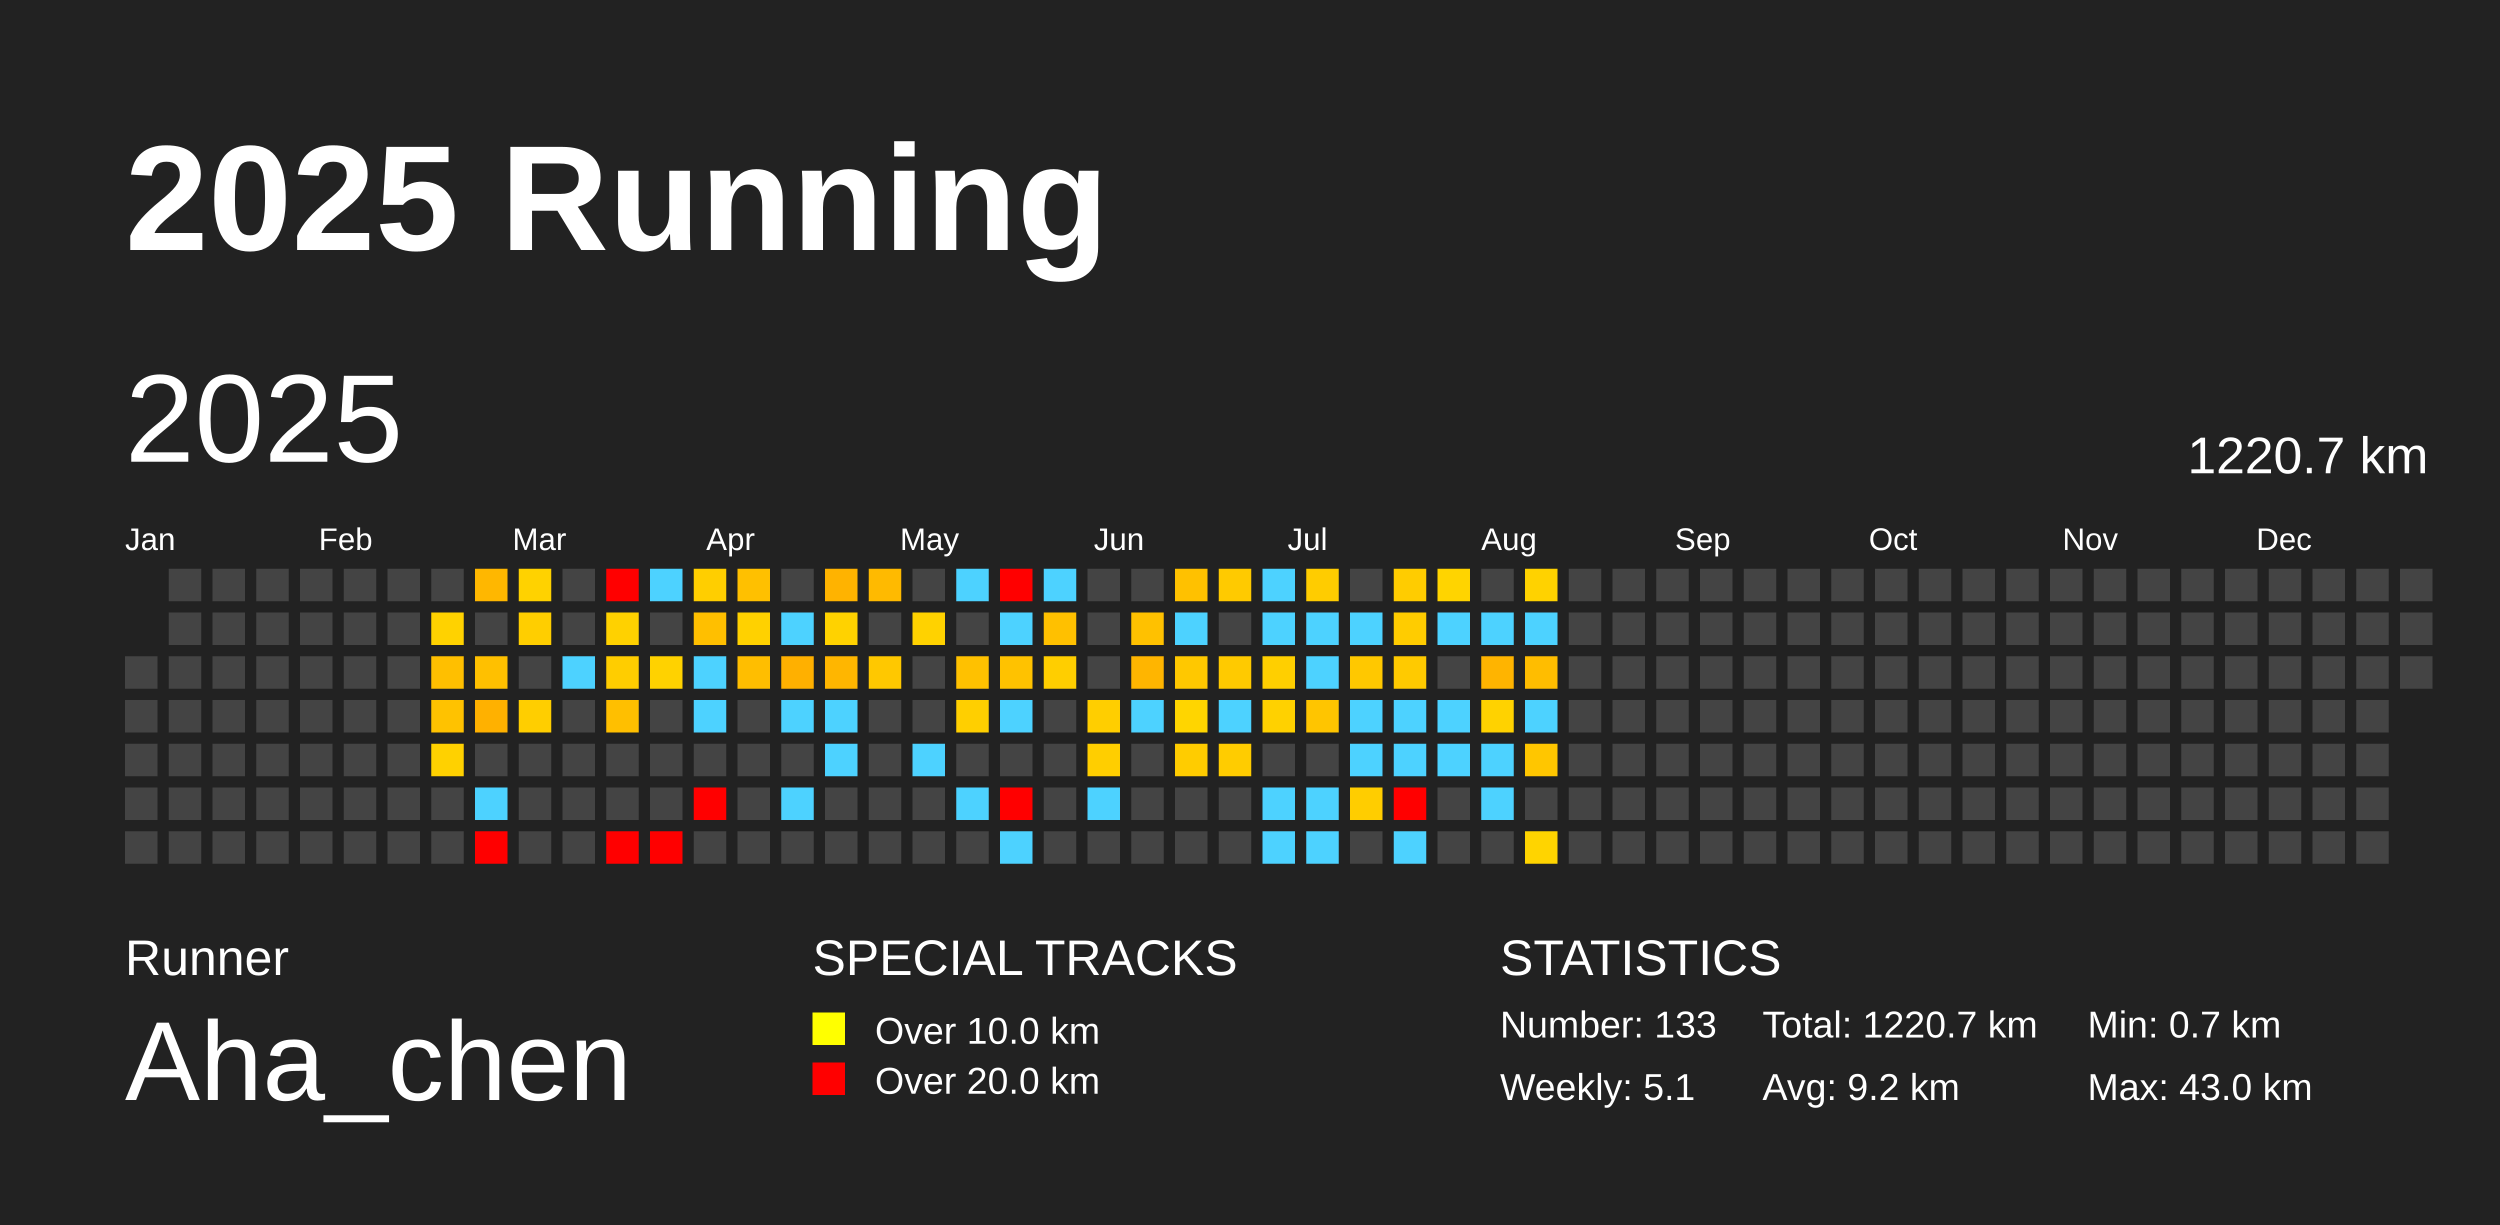
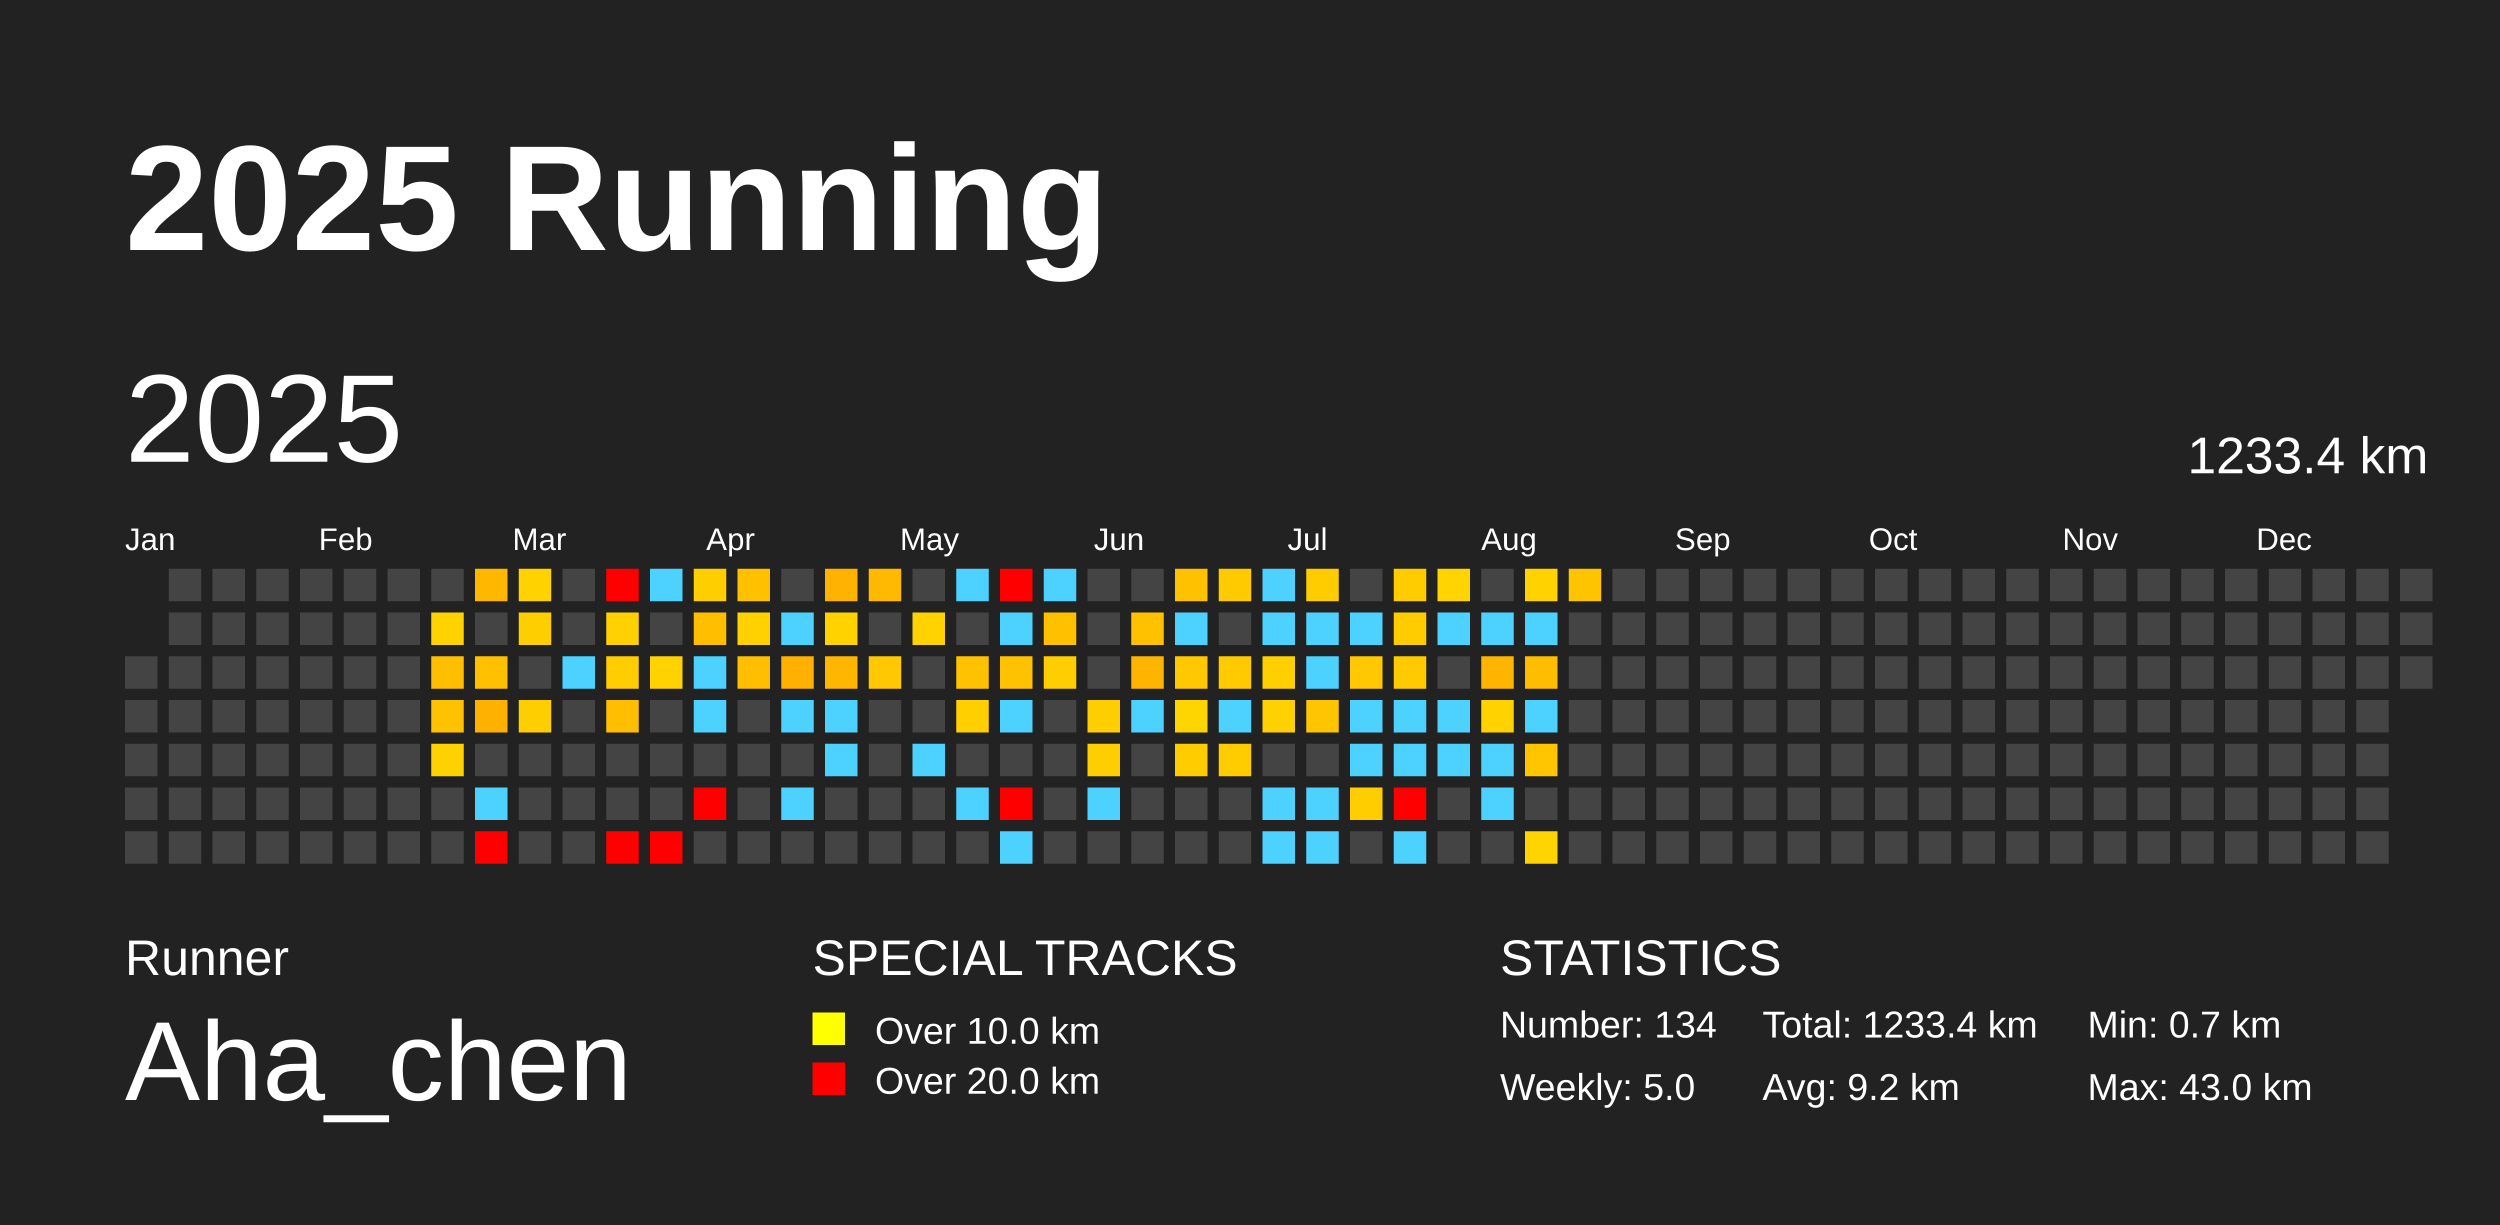
<svg xmlns="http://www.w3.org/2000/svg" baseProfile="full" height="98mm" version="1.1" viewBox="0,0,200,98" width="200mm">
  <defs />
  <rect fill="#222222" height="98" width="200" x="0" y="0" />
  <text fill="#FFFFFF" style="font-size:12px; font-family:Arial; font-weight:bold;" x="10" y="20">2025 Running</text>
  <text fill="#FFFFFF" style="font-size:4px; font-family:Arial" x="10" y="78">Runner</text>
  <text fill="#FFFFFF" style="font-size:9px; font-family:Arial" x="10" y="88">Aha_chen</text>
  <text fill="#FFFFFF" style="font-size:4px; font-family:Arial" x="65" y="78">SPECIAL TRACKS</text>
  <rect fill="yellow" height="2.6" width="2.6" x="65" y="81" />
  <text fill="#FFFFFF" style="font-size:3px; font-family:Arial" x="70" y="83.5">Over 10.0 km</text>
  <rect fill="red" height="2.6" width="2.6" x="65" y="85" />
  <text fill="#FFFFFF" style="font-size:3px; font-family:Arial" x="70" y="87.5">Over 20.0 km</text>
  <text fill="#FFFFFF" style="font-size:4px; font-family:Arial" x="120" y="78">STATISTICS</text>
-   <text fill="#FFFFFF" style="font-size:3px; font-family:Arial" x="120" y="83">Number: 133</text>
-   <text fill="#FFFFFF" style="font-size:3px; font-family:Arial" x="120" y="88">Weekly: 5.1</text>
-   <text fill="#FFFFFF" style="font-size:3px; font-family:Arial" x="141" y="83">Total: 1220.7 km</text>
+   <text fill="#FFFFFF" style="font-size:3px; font-family:Arial" x="120" y="83">Number: 134</text>
+   <text fill="#FFFFFF" style="font-size:3px; font-family:Arial" x="120" y="88">Weekly: 5.0</text>
+   <text fill="#FFFFFF" style="font-size:3px; font-family:Arial" x="141" y="83">Total: 1233.4 km</text>
  <text fill="#FFFFFF" style="font-size:3px; font-family:Arial" x="141" y="88">Avg: 9.2 km</text>
  <text fill="#FFFFFF" style="font-size:3px; font-family:Arial" x="167" y="83">Min: 0.7 km</text>
  <text fill="#FFFFFF" style="font-size:3px; font-family:Arial" x="167" y="88">Max: 43.0 km</text>
  <text dominant-baseline="hanging" fill="#FFFFFF" style="font-size:10.0px; font-family:Arial;" x="10" y="30">2025</text>
-   <text dominant-baseline="hanging" fill="#FFFFFF" style="font-size:4.125px; font-family:Arial;" x="175" y="35">1220.7 km</text>
+   <text dominant-baseline="hanging" fill="#FFFFFF" style="font-size:4.125px; font-family:Arial;" x="175" y="35">1233.4 km</text>
  <text fill="#FFFFFF" style="font-size:2.5px; font-family:Arial" x="10.0" y="44">Jan</text>
  <text fill="#FFFFFF" style="font-size:2.5px; font-family:Arial" x="25.5" y="44">Feb</text>
  <text fill="#FFFFFF" style="font-size:2.5px; font-family:Arial" x="41.0" y="44">Mar</text>
  <text fill="#FFFFFF" style="font-size:2.5px; font-family:Arial" x="56.5" y="44">Apr</text>
  <text fill="#FFFFFF" style="font-size:2.5px; font-family:Arial" x="72.0" y="44">May</text>
  <text fill="#FFFFFF" style="font-size:2.5px; font-family:Arial" x="87.5" y="44">Jun</text>
  <text fill="#FFFFFF" style="font-size:2.5px; font-family:Arial" x="103.0" y="44">Jul</text>
  <text fill="#FFFFFF" style="font-size:2.5px; font-family:Arial" x="118.5" y="44">Aug</text>
  <text fill="#FFFFFF" style="font-size:2.5px; font-family:Arial" x="134.0" y="44">Sep</text>
  <text fill="#FFFFFF" style="font-size:2.5px; font-family:Arial" x="149.5" y="44">Oct</text>
  <text fill="#FFFFFF" style="font-size:2.5px; font-family:Arial" x="165.0" y="44">Nov</text>
  <text fill="#FFFFFF" style="font-size:2.5px; font-family:Arial" x="180.5" y="44">Dec</text>
  <rect fill="#444444" height="2.6" width="2.6" x="10.0" y="52.5" />
  <rect fill="#444444" height="2.6" width="2.6" x="10.0" y="56.0" />
  <rect fill="#444444" height="2.6" width="2.6" x="10.0" y="59.5" />
  <rect fill="#444444" height="2.6" width="2.6" x="10.0" y="63.0" />
  <rect fill="#444444" height="2.6" width="2.6" x="10.0" y="66.5" />
  <rect fill="#444444" height="2.6" width="2.6" x="13.5" y="45.5" />
  <rect fill="#444444" height="2.6" width="2.6" x="13.5" y="49.0" />
  <rect fill="#444444" height="2.6" width="2.6" x="13.5" y="52.5" />
  <rect fill="#444444" height="2.6" width="2.6" x="13.5" y="56.0" />
  <rect fill="#444444" height="2.6" width="2.6" x="13.5" y="59.5" />
  <rect fill="#444444" height="2.6" width="2.6" x="13.5" y="63.0" />
  <rect fill="#444444" height="2.6" width="2.6" x="13.5" y="66.5" />
  <rect fill="#444444" height="2.6" width="2.6" x="17.0" y="45.5" />
  <rect fill="#444444" height="2.6" width="2.6" x="17.0" y="49.0" />
  <rect fill="#444444" height="2.6" width="2.6" x="17.0" y="52.5" />
  <rect fill="#444444" height="2.6" width="2.6" x="17.0" y="56.0" />
  <rect fill="#444444" height="2.6" width="2.6" x="17.0" y="59.5" />
  <rect fill="#444444" height="2.6" width="2.6" x="17.0" y="63.0" />
  <rect fill="#444444" height="2.6" width="2.6" x="17.0" y="66.5" />
  <rect fill="#444444" height="2.6" width="2.6" x="20.5" y="45.5" />
  <rect fill="#444444" height="2.6" width="2.6" x="20.5" y="49.0" />
  <rect fill="#444444" height="2.6" width="2.6" x="20.5" y="52.5" />
  <rect fill="#444444" height="2.6" width="2.6" x="20.5" y="56.0" />
  <rect fill="#444444" height="2.6" width="2.6" x="20.5" y="59.5" />
  <rect fill="#444444" height="2.6" width="2.6" x="20.5" y="63.0" />
  <rect fill="#444444" height="2.6" width="2.6" x="20.5" y="66.5" />
  <rect fill="#444444" height="2.6" width="2.6" x="24.0" y="45.5" />
  <rect fill="#444444" height="2.6" width="2.6" x="24.0" y="49.0" />
  <rect fill="#444444" height="2.6" width="2.6" x="24.0" y="52.5" />
  <rect fill="#444444" height="2.6" width="2.6" x="24.0" y="56.0" />
  <rect fill="#444444" height="2.6" width="2.6" x="24.0" y="59.5" />
  <rect fill="#444444" height="2.6" width="2.6" x="24.0" y="63.0" />
  <rect fill="#444444" height="2.6" width="2.6" x="24.0" y="66.5" />
  <rect fill="#444444" height="2.6" width="2.6" x="27.5" y="45.5" />
  <rect fill="#444444" height="2.6" width="2.6" x="27.5" y="49.0" />
  <rect fill="#444444" height="2.6" width="2.6" x="27.5" y="52.5" />
  <rect fill="#444444" height="2.6" width="2.6" x="27.5" y="56.0" />
  <rect fill="#444444" height="2.6" width="2.6" x="27.5" y="59.5" />
  <rect fill="#444444" height="2.6" width="2.6" x="27.5" y="63.0" />
  <rect fill="#444444" height="2.6" width="2.6" x="27.5" y="66.5" />
  <rect fill="#444444" height="2.6" width="2.6" x="31.0" y="45.5" />
  <rect fill="#444444" height="2.6" width="2.6" x="31.0" y="49.0" />
  <rect fill="#444444" height="2.6" width="2.6" x="31.0" y="52.5" />
  <rect fill="#444444" height="2.6" width="2.6" x="31.0" y="56.0" />
  <rect fill="#444444" height="2.6" width="2.6" x="31.0" y="59.5" />
  <rect fill="#444444" height="2.6" width="2.6" x="31.0" y="63.0" />
  <rect fill="#444444" height="2.6" width="2.6" x="31.0" y="66.5" />
  <rect fill="#444444" height="2.6" width="2.6" x="34.5" y="45.5" />
  <rect fill="#ffd200" height="2.6" width="2.6" x="34.5" y="49.0" />
  <rect fill="#ffbf00" height="2.6" width="2.6" x="34.5" y="52.5" />
  <rect fill="#ffc200" height="2.6" width="2.6" x="34.5" y="56.0" />
  <rect fill="#ffd100" height="2.6" width="2.6" x="34.5" y="59.5" />
  <rect fill="#444444" height="2.6" width="2.6" x="34.5" y="63.0" />
  <rect fill="#444444" height="2.6" width="2.6" x="34.5" y="66.5" />
  <rect fill="#ffb700" height="2.6" width="2.6" x="38.0" y="45.5" />
  <rect fill="#444444" height="2.6" width="2.6" x="38.0" y="49.0" />
  <rect fill="#ffc000" height="2.6" width="2.6" x="38.0" y="52.5" />
  <rect fill="#ffb100" height="2.6" width="2.6" x="38.0" y="56.0" />
  <rect fill="#444444" height="2.6" width="2.6" x="38.0" y="59.5" />
  <rect fill="#4dd2ff" height="2.6" width="2.6" x="38.0" y="63.0" />
  <rect fill="red" height="2.6" width="2.6" x="38.0" y="66.5" />
  <rect fill="#ffd200" height="2.6" width="2.6" x="41.5" y="45.5" />
  <rect fill="#ffce00" height="2.6" width="2.6" x="41.5" y="49.0" />
  <rect fill="#444444" height="2.6" width="2.6" x="41.5" y="52.5" />
  <rect fill="#ffce00" height="2.6" width="2.6" x="41.5" y="56.0" />
  <rect fill="#444444" height="2.6" width="2.6" x="41.5" y="59.5" />
  <rect fill="#444444" height="2.6" width="2.6" x="41.5" y="63.0" />
  <rect fill="#444444" height="2.6" width="2.6" x="41.5" y="66.5" />
  <rect fill="#444444" height="2.6" width="2.6" x="45.0" y="45.5" />
  <rect fill="#444444" height="2.6" width="2.6" x="45.0" y="49.0" />
  <rect fill="#4dd2ff" height="2.6" width="2.6" x="45.0" y="52.5" />
  <rect fill="#444444" height="2.6" width="2.6" x="45.0" y="56.0" />
  <rect fill="#444444" height="2.6" width="2.6" x="45.0" y="59.5" />
  <rect fill="#444444" height="2.6" width="2.6" x="45.0" y="63.0" />
  <rect fill="#444444" height="2.6" width="2.6" x="45.0" y="66.5" />
  <rect fill="red" height="2.6" width="2.6" x="48.5" y="45.5" />
  <rect fill="#ffd100" height="2.6" width="2.6" x="48.5" y="49.0" />
  <rect fill="#ffcd00" height="2.6" width="2.6" x="48.5" y="52.5" />
  <rect fill="#ffbf00" height="2.6" width="2.6" x="48.5" y="56.0" />
  <rect fill="#444444" height="2.6" width="2.6" x="48.5" y="59.5" />
  <rect fill="#444444" height="2.6" width="2.6" x="48.5" y="63.0" />
  <rect fill="red" height="2.6" width="2.6" x="48.5" y="66.5" />
  <rect fill="#4dd2ff" height="2.6" width="2.6" x="52.0" y="45.5" />
  <rect fill="#444444" height="2.6" width="2.6" x="52.0" y="49.0" />
  <rect fill="#ffd200" height="2.6" width="2.6" x="52.0" y="52.5" />
  <rect fill="#444444" height="2.6" width="2.6" x="52.0" y="56.0" />
  <rect fill="#444444" height="2.6" width="2.6" x="52.0" y="59.5" />
  <rect fill="#444444" height="2.6" width="2.6" x="52.0" y="63.0" />
  <rect fill="red" height="2.6" width="2.6" x="52.0" y="66.5" />
  <rect fill="#ffce00" height="2.6" width="2.6" x="55.5" y="45.5" />
  <rect fill="#ffbf00" height="2.6" width="2.6" x="55.5" y="49.0" />
  <rect fill="#4dd2ff" height="2.6" width="2.6" x="55.5" y="52.5" />
  <rect fill="#4dd2ff" height="2.6" width="2.6" x="55.5" y="56.0" />
  <rect fill="#444444" height="2.6" width="2.6" x="55.5" y="59.5" />
  <rect fill="red" height="2.6" width="2.6" x="55.5" y="63.0" />
  <rect fill="#444444" height="2.6" width="2.6" x="55.5" y="66.5" />
  <rect fill="#ffc000" height="2.6" width="2.6" x="59.0" y="45.5" />
  <rect fill="#ffd100" height="2.6" width="2.6" x="59.0" y="49.0" />
  <rect fill="#ffbe00" height="2.6" width="2.6" x="59.0" y="52.5" />
  <rect fill="#444444" height="2.6" width="2.6" x="59.0" y="56.0" />
  <rect fill="#444444" height="2.6" width="2.6" x="59.0" y="59.5" />
  <rect fill="#444444" height="2.6" width="2.6" x="59.0" y="63.0" />
  <rect fill="#444444" height="2.6" width="2.6" x="59.0" y="66.5" />
  <rect fill="#444444" height="2.6" width="2.6" x="62.5" y="45.5" />
  <rect fill="#4dd2ff" height="2.6" width="2.6" x="62.5" y="49.0" />
  <rect fill="#ffb000" height="2.6" width="2.6" x="62.5" y="52.5" />
  <rect fill="#4dd2ff" height="2.6" width="2.6" x="62.5" y="56.0" />
  <rect fill="#444444" height="2.6" width="2.6" x="62.5" y="59.5" />
  <rect fill="#4dd2ff" height="2.6" width="2.6" x="62.5" y="63.0" />
  <rect fill="#444444" height="2.6" width="2.6" x="62.5" y="66.5" />
  <rect fill="#ffb300" height="2.6" width="2.6" x="66.0" y="45.5" />
  <rect fill="#ffd200" height="2.6" width="2.6" x="66.0" y="49.0" />
  <rect fill="#ffb600" height="2.6" width="2.6" x="66.0" y="52.5" />
  <rect fill="#4dd2ff" height="2.6" width="2.6" x="66.0" y="56.0" />
  <rect fill="#4dd2ff" height="2.6" width="2.6" x="66.0" y="59.5" />
  <rect fill="#444444" height="2.6" width="2.6" x="66.0" y="63.0" />
  <rect fill="#444444" height="2.6" width="2.6" x="66.0" y="66.5" />
  <rect fill="#ffba00" height="2.6" width="2.6" x="69.5" y="45.5" />
  <rect fill="#444444" height="2.6" width="2.6" x="69.5" y="49.0" />
  <rect fill="#ffc800" height="2.6" width="2.6" x="69.5" y="52.5" />
  <rect fill="#444444" height="2.6" width="2.6" x="69.5" y="56.0" />
  <rect fill="#444444" height="2.6" width="2.6" x="69.5" y="59.5" />
  <rect fill="#444444" height="2.6" width="2.6" x="69.5" y="63.0" />
  <rect fill="#444444" height="2.6" width="2.6" x="69.5" y="66.5" />
  <rect fill="#444444" height="2.6" width="2.6" x="73.0" y="45.5" />
  <rect fill="#ffd200" height="2.6" width="2.6" x="73.0" y="49.0" />
  <rect fill="#444444" height="2.6" width="2.6" x="73.0" y="52.5" />
  <rect fill="#444444" height="2.6" width="2.6" x="73.0" y="56.0" />
  <rect fill="#4dd2ff" height="2.6" width="2.6" x="73.0" y="59.5" />
  <rect fill="#444444" height="2.6" width="2.6" x="73.0" y="63.0" />
  <rect fill="#444444" height="2.6" width="2.6" x="73.0" y="66.5" />
  <rect fill="#4dd2ff" height="2.6" width="2.6" x="76.5" y="45.5" />
  <rect fill="#444444" height="2.6" width="2.6" x="76.5" y="49.0" />
  <rect fill="#ffc100" height="2.6" width="2.6" x="76.5" y="52.5" />
  <rect fill="#ffcf00" height="2.6" width="2.6" x="76.5" y="56.0" />
  <rect fill="#444444" height="2.6" width="2.6" x="76.5" y="59.5" />
  <rect fill="#4dd2ff" height="2.6" width="2.6" x="76.5" y="63.0" />
  <rect fill="#444444" height="2.6" width="2.6" x="76.5" y="66.5" />
  <rect fill="red" height="2.6" width="2.6" x="80.0" y="45.5" />
  <rect fill="#4dd2ff" height="2.6" width="2.6" x="80.0" y="49.0" />
  <rect fill="#ffc200" height="2.6" width="2.6" x="80.0" y="52.5" />
  <rect fill="#4dd2ff" height="2.6" width="2.6" x="80.0" y="56.0" />
  <rect fill="#444444" height="2.6" width="2.6" x="80.0" y="59.5" />
  <rect fill="red" height="2.6" width="2.6" x="80.0" y="63.0" />
  <rect fill="#4dd2ff" height="2.6" width="2.6" x="80.0" y="66.5" />
  <rect fill="#4dd2ff" height="2.6" width="2.6" x="83.5" y="45.5" />
  <rect fill="#ffc000" height="2.6" width="2.6" x="83.5" y="49.0" />
  <rect fill="#ffce00" height="2.6" width="2.6" x="83.5" y="52.5" />
  <rect fill="#444444" height="2.6" width="2.6" x="83.5" y="56.0" />
  <rect fill="#444444" height="2.6" width="2.6" x="83.5" y="59.5" />
  <rect fill="#444444" height="2.6" width="2.6" x="83.5" y="63.0" />
  <rect fill="#444444" height="2.6" width="2.6" x="83.5" y="66.5" />
  <rect fill="#444444" height="2.6" width="2.6" x="87.0" y="45.5" />
  <rect fill="#444444" height="2.6" width="2.6" x="87.0" y="49.0" />
  <rect fill="#444444" height="2.6" width="2.6" x="87.0" y="52.5" />
  <rect fill="#ffce00" height="2.6" width="2.6" x="87.0" y="56.0" />
  <rect fill="#ffce00" height="2.6" width="2.6" x="87.0" y="59.5" />
  <rect fill="#4dd2ff" height="2.6" width="2.6" x="87.0" y="63.0" />
  <rect fill="#444444" height="2.6" width="2.6" x="87.0" y="66.5" />
  <rect fill="#444444" height="2.6" width="2.6" x="90.5" y="45.5" />
  <rect fill="#ffc100" height="2.6" width="2.6" x="90.5" y="49.0" />
  <rect fill="#ffb500" height="2.6" width="2.6" x="90.5" y="52.5" />
  <rect fill="#4dd2ff" height="2.6" width="2.6" x="90.5" y="56.0" />
  <rect fill="#444444" height="2.6" width="2.6" x="90.5" y="59.5" />
  <rect fill="#444444" height="2.6" width="2.6" x="90.5" y="63.0" />
  <rect fill="#444444" height="2.6" width="2.6" x="90.5" y="66.5" />
  <rect fill="#ffc100" height="2.6" width="2.6" x="94.0" y="45.5" />
  <rect fill="#4dd2ff" height="2.6" width="2.6" x="94.0" y="49.0" />
  <rect fill="#ffc800" height="2.6" width="2.6" x="94.0" y="52.5" />
  <rect fill="#ffd500" height="2.6" width="2.6" x="94.0" y="56.0" />
  <rect fill="#ffcc00" height="2.6" width="2.6" x="94.0" y="59.5" />
  <rect fill="#444444" height="2.6" width="2.6" x="94.0" y="63.0" />
  <rect fill="#444444" height="2.6" width="2.6" x="94.0" y="66.5" />
  <rect fill="#ffca00" height="2.6" width="2.6" x="97.5" y="45.5" />
  <rect fill="#444444" height="2.6" width="2.6" x="97.5" y="49.0" />
  <rect fill="#ffca00" height="2.6" width="2.6" x="97.5" y="52.5" />
  <rect fill="#4dd2ff" height="2.6" width="2.6" x="97.5" y="56.0" />
  <rect fill="#ffcc00" height="2.6" width="2.6" x="97.5" y="59.5" />
  <rect fill="#444444" height="2.6" width="2.6" x="97.5" y="63.0" />
  <rect fill="#444444" height="2.6" width="2.6" x="97.5" y="66.5" />
  <rect fill="#4dd2ff" height="2.6" width="2.6" x="101.0" y="45.5" />
  <rect fill="#4dd2ff" height="2.6" width="2.6" x="101.0" y="49.0" />
  <rect fill="#ffcf00" height="2.6" width="2.6" x="101.0" y="52.5" />
  <rect fill="#ffd100" height="2.6" width="2.6" x="101.0" y="56.0" />
  <rect fill="#444444" height="2.6" width="2.6" x="101.0" y="59.5" />
  <rect fill="#4dd2ff" height="2.6" width="2.6" x="101.0" y="63.0" />
  <rect fill="#4dd2ff" height="2.6" width="2.6" x="101.0" y="66.5" />
  <rect fill="#ffcc00" height="2.6" width="2.6" x="104.5" y="45.5" />
  <rect fill="#4dd2ff" height="2.6" width="2.6" x="104.5" y="49.0" />
  <rect fill="#4dd2ff" height="2.6" width="2.6" x="104.5" y="52.5" />
  <rect fill="#ffc500" height="2.6" width="2.6" x="104.5" y="56.0" />
  <rect fill="#444444" height="2.6" width="2.6" x="104.5" y="59.5" />
  <rect fill="#4dd2ff" height="2.6" width="2.6" x="104.5" y="63.0" />
  <rect fill="#4dd2ff" height="2.6" width="2.6" x="104.5" y="66.5" />
  <rect fill="#444444" height="2.6" width="2.6" x="108.0" y="45.5" />
  <rect fill="#4dd2ff" height="2.6" width="2.6" x="108.0" y="49.0" />
  <rect fill="#ffc800" height="2.6" width="2.6" x="108.0" y="52.5" />
  <rect fill="#4dd2ff" height="2.6" width="2.6" x="108.0" y="56.0" />
  <rect fill="#4dd2ff" height="2.6" width="2.6" x="108.0" y="59.5" />
  <rect fill="#ffcd00" height="2.6" width="2.6" x="108.0" y="63.0" />
  <rect fill="#444444" height="2.6" width="2.6" x="108.0" y="66.5" />
  <rect fill="#ffcc00" height="2.6" width="2.6" x="111.5" y="45.5" />
  <rect fill="#ffcc00" height="2.6" width="2.6" x="111.5" y="49.0" />
  <rect fill="#ffca00" height="2.6" width="2.6" x="111.5" y="52.5" />
  <rect fill="#4dd2ff" height="2.6" width="2.6" x="111.5" y="56.0" />
  <rect fill="#4dd2ff" height="2.6" width="2.6" x="111.5" y="59.5" />
  <rect fill="red" height="2.6" width="2.6" x="111.5" y="63.0" />
  <rect fill="#4dd2ff" height="2.6" width="2.6" x="111.5" y="66.5" />
  <rect fill="#ffd400" height="2.6" width="2.6" x="115.0" y="45.5" />
  <rect fill="#4dd2ff" height="2.6" width="2.6" x="115.0" y="49.0" />
  <rect fill="#444444" height="2.6" width="2.6" x="115.0" y="52.5" />
  <rect fill="#4dd2ff" height="2.6" width="2.6" x="115.0" y="56.0" />
  <rect fill="#4dd2ff" height="2.6" width="2.6" x="115.0" y="59.5" />
  <rect fill="#444444" height="2.6" width="2.6" x="115.0" y="63.0" />
  <rect fill="#444444" height="2.6" width="2.6" x="115.0" y="66.5" />
  <rect fill="#444444" height="2.6" width="2.6" x="118.5" y="45.5" />
  <rect fill="#4dd2ff" height="2.6" width="2.6" x="118.5" y="49.0" />
  <rect fill="#ffb400" height="2.6" width="2.6" x="118.5" y="52.5" />
  <rect fill="#ffd200" height="2.6" width="2.6" x="118.5" y="56.0" />
  <rect fill="#4dd2ff" height="2.6" width="2.6" x="118.5" y="59.5" />
  <rect fill="#4dd2ff" height="2.6" width="2.6" x="118.5" y="63.0" />
  <rect fill="#444444" height="2.6" width="2.6" x="118.5" y="66.5" />
  <rect fill="#ffd200" height="2.6" width="2.6" x="122.0" y="45.5" />
  <rect fill="#4dd2ff" height="2.6" width="2.6" x="122.0" y="49.0" />
  <rect fill="#ffbd00" height="2.6" width="2.6" x="122.0" y="52.5" />
  <rect fill="#4dd2ff" height="2.6" width="2.6" x="122.0" y="56.0" />
  <rect fill="#ffc600" height="2.6" width="2.6" x="122.0" y="59.5" />
  <rect fill="#444444" height="2.6" width="2.6" x="122.0" y="63.0" />
  <rect fill="#ffd400" height="2.6" width="2.6" x="122.0" y="66.5" />
-   <rect fill="#444444" height="2.6" width="2.6" x="125.5" y="45.5" />
+   <rect fill="#ffc400" height="2.6" width="2.6" x="125.5" y="45.5" />
  <rect fill="#444444" height="2.6" width="2.6" x="125.5" y="49.0" />
  <rect fill="#444444" height="2.6" width="2.6" x="125.5" y="52.5" />
  <rect fill="#444444" height="2.6" width="2.6" x="125.5" y="56.0" />
  <rect fill="#444444" height="2.6" width="2.6" x="125.5" y="59.5" />
  <rect fill="#444444" height="2.6" width="2.6" x="125.5" y="63.0" />
  <rect fill="#444444" height="2.6" width="2.6" x="125.5" y="66.5" />
  <rect fill="#444444" height="2.6" width="2.6" x="129.0" y="45.5" />
  <rect fill="#444444" height="2.6" width="2.6" x="129.0" y="49.0" />
  <rect fill="#444444" height="2.6" width="2.6" x="129.0" y="52.5" />
  <rect fill="#444444" height="2.6" width="2.6" x="129.0" y="56.0" />
  <rect fill="#444444" height="2.6" width="2.6" x="129.0" y="59.5" />
  <rect fill="#444444" height="2.6" width="2.6" x="129.0" y="63.0" />
  <rect fill="#444444" height="2.6" width="2.6" x="129.0" y="66.5" />
  <rect fill="#444444" height="2.6" width="2.6" x="132.5" y="45.5" />
  <rect fill="#444444" height="2.6" width="2.6" x="132.5" y="49.0" />
  <rect fill="#444444" height="2.6" width="2.6" x="132.5" y="52.5" />
  <rect fill="#444444" height="2.6" width="2.6" x="132.5" y="56.0" />
  <rect fill="#444444" height="2.6" width="2.6" x="132.5" y="59.5" />
  <rect fill="#444444" height="2.6" width="2.6" x="132.5" y="63.0" />
  <rect fill="#444444" height="2.6" width="2.6" x="132.5" y="66.5" />
  <rect fill="#444444" height="2.6" width="2.6" x="136.0" y="45.5" />
  <rect fill="#444444" height="2.6" width="2.6" x="136.0" y="49.0" />
  <rect fill="#444444" height="2.6" width="2.6" x="136.0" y="52.5" />
  <rect fill="#444444" height="2.6" width="2.6" x="136.0" y="56.0" />
  <rect fill="#444444" height="2.6" width="2.6" x="136.0" y="59.5" />
  <rect fill="#444444" height="2.6" width="2.6" x="136.0" y="63.0" />
  <rect fill="#444444" height="2.6" width="2.6" x="136.0" y="66.5" />
  <rect fill="#444444" height="2.6" width="2.6" x="139.5" y="45.5" />
  <rect fill="#444444" height="2.6" width="2.6" x="139.5" y="49.0" />
  <rect fill="#444444" height="2.6" width="2.6" x="139.5" y="52.5" />
  <rect fill="#444444" height="2.6" width="2.6" x="139.5" y="56.0" />
  <rect fill="#444444" height="2.6" width="2.6" x="139.5" y="59.5" />
  <rect fill="#444444" height="2.6" width="2.6" x="139.5" y="63.0" />
  <rect fill="#444444" height="2.6" width="2.6" x="139.5" y="66.5" />
  <rect fill="#444444" height="2.6" width="2.6" x="143.0" y="45.5" />
  <rect fill="#444444" height="2.6" width="2.6" x="143.0" y="49.0" />
  <rect fill="#444444" height="2.6" width="2.6" x="143.0" y="52.5" />
  <rect fill="#444444" height="2.6" width="2.6" x="143.0" y="56.0" />
  <rect fill="#444444" height="2.6" width="2.6" x="143.0" y="59.5" />
  <rect fill="#444444" height="2.6" width="2.6" x="143.0" y="63.0" />
  <rect fill="#444444" height="2.6" width="2.6" x="143.0" y="66.5" />
  <rect fill="#444444" height="2.6" width="2.6" x="146.5" y="45.5" />
  <rect fill="#444444" height="2.6" width="2.6" x="146.5" y="49.0" />
  <rect fill="#444444" height="2.6" width="2.6" x="146.5" y="52.5" />
  <rect fill="#444444" height="2.6" width="2.6" x="146.5" y="56.0" />
  <rect fill="#444444" height="2.6" width="2.6" x="146.5" y="59.5" />
  <rect fill="#444444" height="2.6" width="2.6" x="146.5" y="63.0" />
  <rect fill="#444444" height="2.6" width="2.6" x="146.5" y="66.5" />
  <rect fill="#444444" height="2.6" width="2.6" x="150.0" y="45.5" />
  <rect fill="#444444" height="2.6" width="2.6" x="150.0" y="49.0" />
  <rect fill="#444444" height="2.6" width="2.6" x="150.0" y="52.5" />
  <rect fill="#444444" height="2.6" width="2.6" x="150.0" y="56.0" />
  <rect fill="#444444" height="2.6" width="2.6" x="150.0" y="59.5" />
  <rect fill="#444444" height="2.6" width="2.6" x="150.0" y="63.0" />
  <rect fill="#444444" height="2.6" width="2.6" x="150.0" y="66.5" />
  <rect fill="#444444" height="2.6" width="2.6" x="153.5" y="45.5" />
  <rect fill="#444444" height="2.6" width="2.6" x="153.5" y="49.0" />
  <rect fill="#444444" height="2.6" width="2.6" x="153.5" y="52.5" />
  <rect fill="#444444" height="2.6" width="2.6" x="153.5" y="56.0" />
  <rect fill="#444444" height="2.6" width="2.6" x="153.5" y="59.5" />
  <rect fill="#444444" height="2.6" width="2.6" x="153.5" y="63.0" />
  <rect fill="#444444" height="2.6" width="2.6" x="153.5" y="66.5" />
  <rect fill="#444444" height="2.6" width="2.6" x="157.0" y="45.5" />
  <rect fill="#444444" height="2.6" width="2.6" x="157.0" y="49.0" />
  <rect fill="#444444" height="2.6" width="2.6" x="157.0" y="52.5" />
  <rect fill="#444444" height="2.6" width="2.6" x="157.0" y="56.0" />
  <rect fill="#444444" height="2.6" width="2.6" x="157.0" y="59.5" />
  <rect fill="#444444" height="2.6" width="2.6" x="157.0" y="63.0" />
  <rect fill="#444444" height="2.6" width="2.6" x="157.0" y="66.5" />
  <rect fill="#444444" height="2.6" width="2.6" x="160.5" y="45.5" />
  <rect fill="#444444" height="2.6" width="2.6" x="160.5" y="49.0" />
  <rect fill="#444444" height="2.6" width="2.6" x="160.5" y="52.5" />
  <rect fill="#444444" height="2.6" width="2.6" x="160.5" y="56.0" />
  <rect fill="#444444" height="2.6" width="2.6" x="160.5" y="59.5" />
  <rect fill="#444444" height="2.6" width="2.6" x="160.5" y="63.0" />
  <rect fill="#444444" height="2.6" width="2.6" x="160.5" y="66.5" />
  <rect fill="#444444" height="2.6" width="2.6" x="164.0" y="45.5" />
  <rect fill="#444444" height="2.6" width="2.6" x="164.0" y="49.0" />
  <rect fill="#444444" height="2.6" width="2.6" x="164.0" y="52.5" />
  <rect fill="#444444" height="2.6" width="2.6" x="164.0" y="56.0" />
  <rect fill="#444444" height="2.6" width="2.6" x="164.0" y="59.5" />
  <rect fill="#444444" height="2.6" width="2.6" x="164.0" y="63.0" />
  <rect fill="#444444" height="2.6" width="2.6" x="164.0" y="66.5" />
  <rect fill="#444444" height="2.6" width="2.6" x="167.5" y="45.5" />
  <rect fill="#444444" height="2.6" width="2.6" x="167.5" y="49.0" />
  <rect fill="#444444" height="2.6" width="2.6" x="167.5" y="52.5" />
  <rect fill="#444444" height="2.6" width="2.6" x="167.5" y="56.0" />
  <rect fill="#444444" height="2.6" width="2.6" x="167.5" y="59.5" />
  <rect fill="#444444" height="2.6" width="2.6" x="167.5" y="63.0" />
  <rect fill="#444444" height="2.6" width="2.6" x="167.5" y="66.5" />
  <rect fill="#444444" height="2.6" width="2.6" x="171.0" y="45.5" />
  <rect fill="#444444" height="2.6" width="2.6" x="171.0" y="49.0" />
  <rect fill="#444444" height="2.6" width="2.6" x="171.0" y="52.5" />
  <rect fill="#444444" height="2.6" width="2.6" x="171.0" y="56.0" />
  <rect fill="#444444" height="2.6" width="2.6" x="171.0" y="59.5" />
  <rect fill="#444444" height="2.6" width="2.6" x="171.0" y="63.0" />
  <rect fill="#444444" height="2.6" width="2.6" x="171.0" y="66.5" />
  <rect fill="#444444" height="2.6" width="2.6" x="174.5" y="45.5" />
  <rect fill="#444444" height="2.6" width="2.6" x="174.5" y="49.0" />
  <rect fill="#444444" height="2.6" width="2.6" x="174.5" y="52.5" />
  <rect fill="#444444" height="2.6" width="2.6" x="174.5" y="56.0" />
  <rect fill="#444444" height="2.6" width="2.6" x="174.5" y="59.5" />
  <rect fill="#444444" height="2.6" width="2.6" x="174.5" y="63.0" />
  <rect fill="#444444" height="2.6" width="2.6" x="174.5" y="66.5" />
  <rect fill="#444444" height="2.6" width="2.6" x="178.0" y="45.5" />
  <rect fill="#444444" height="2.6" width="2.6" x="178.0" y="49.0" />
  <rect fill="#444444" height="2.6" width="2.6" x="178.0" y="52.5" />
  <rect fill="#444444" height="2.6" width="2.6" x="178.0" y="56.0" />
  <rect fill="#444444" height="2.6" width="2.6" x="178.0" y="59.5" />
  <rect fill="#444444" height="2.6" width="2.6" x="178.0" y="63.0" />
  <rect fill="#444444" height="2.6" width="2.6" x="178.0" y="66.5" />
  <rect fill="#444444" height="2.6" width="2.6" x="181.5" y="45.5" />
  <rect fill="#444444" height="2.6" width="2.6" x="181.5" y="49.0" />
  <rect fill="#444444" height="2.6" width="2.6" x="181.5" y="52.5" />
  <rect fill="#444444" height="2.6" width="2.6" x="181.5" y="56.0" />
  <rect fill="#444444" height="2.6" width="2.6" x="181.5" y="59.5" />
  <rect fill="#444444" height="2.6" width="2.6" x="181.5" y="63.0" />
  <rect fill="#444444" height="2.6" width="2.6" x="181.5" y="66.5" />
  <rect fill="#444444" height="2.6" width="2.6" x="185.0" y="45.5" />
  <rect fill="#444444" height="2.6" width="2.6" x="185.0" y="49.0" />
  <rect fill="#444444" height="2.6" width="2.6" x="185.0" y="52.5" />
  <rect fill="#444444" height="2.6" width="2.6" x="185.0" y="56.0" />
  <rect fill="#444444" height="2.6" width="2.6" x="185.0" y="59.5" />
  <rect fill="#444444" height="2.6" width="2.6" x="185.0" y="63.0" />
  <rect fill="#444444" height="2.6" width="2.6" x="185.0" y="66.5" />
  <rect fill="#444444" height="2.6" width="2.6" x="188.5" y="45.5" />
  <rect fill="#444444" height="2.6" width="2.6" x="188.5" y="49.0" />
  <rect fill="#444444" height="2.6" width="2.6" x="188.5" y="52.5" />
  <rect fill="#444444" height="2.6" width="2.6" x="188.5" y="56.0" />
  <rect fill="#444444" height="2.6" width="2.6" x="188.5" y="59.5" />
  <rect fill="#444444" height="2.6" width="2.6" x="188.5" y="63.0" />
  <rect fill="#444444" height="2.6" width="2.6" x="188.5" y="66.5" />
  <rect fill="#444444" height="2.6" width="2.6" x="192.0" y="45.5" />
  <rect fill="#444444" height="2.6" width="2.6" x="192.0" y="49.0" />
  <rect fill="#444444" height="2.6" width="2.6" x="192.0" y="52.5" />
</svg>
